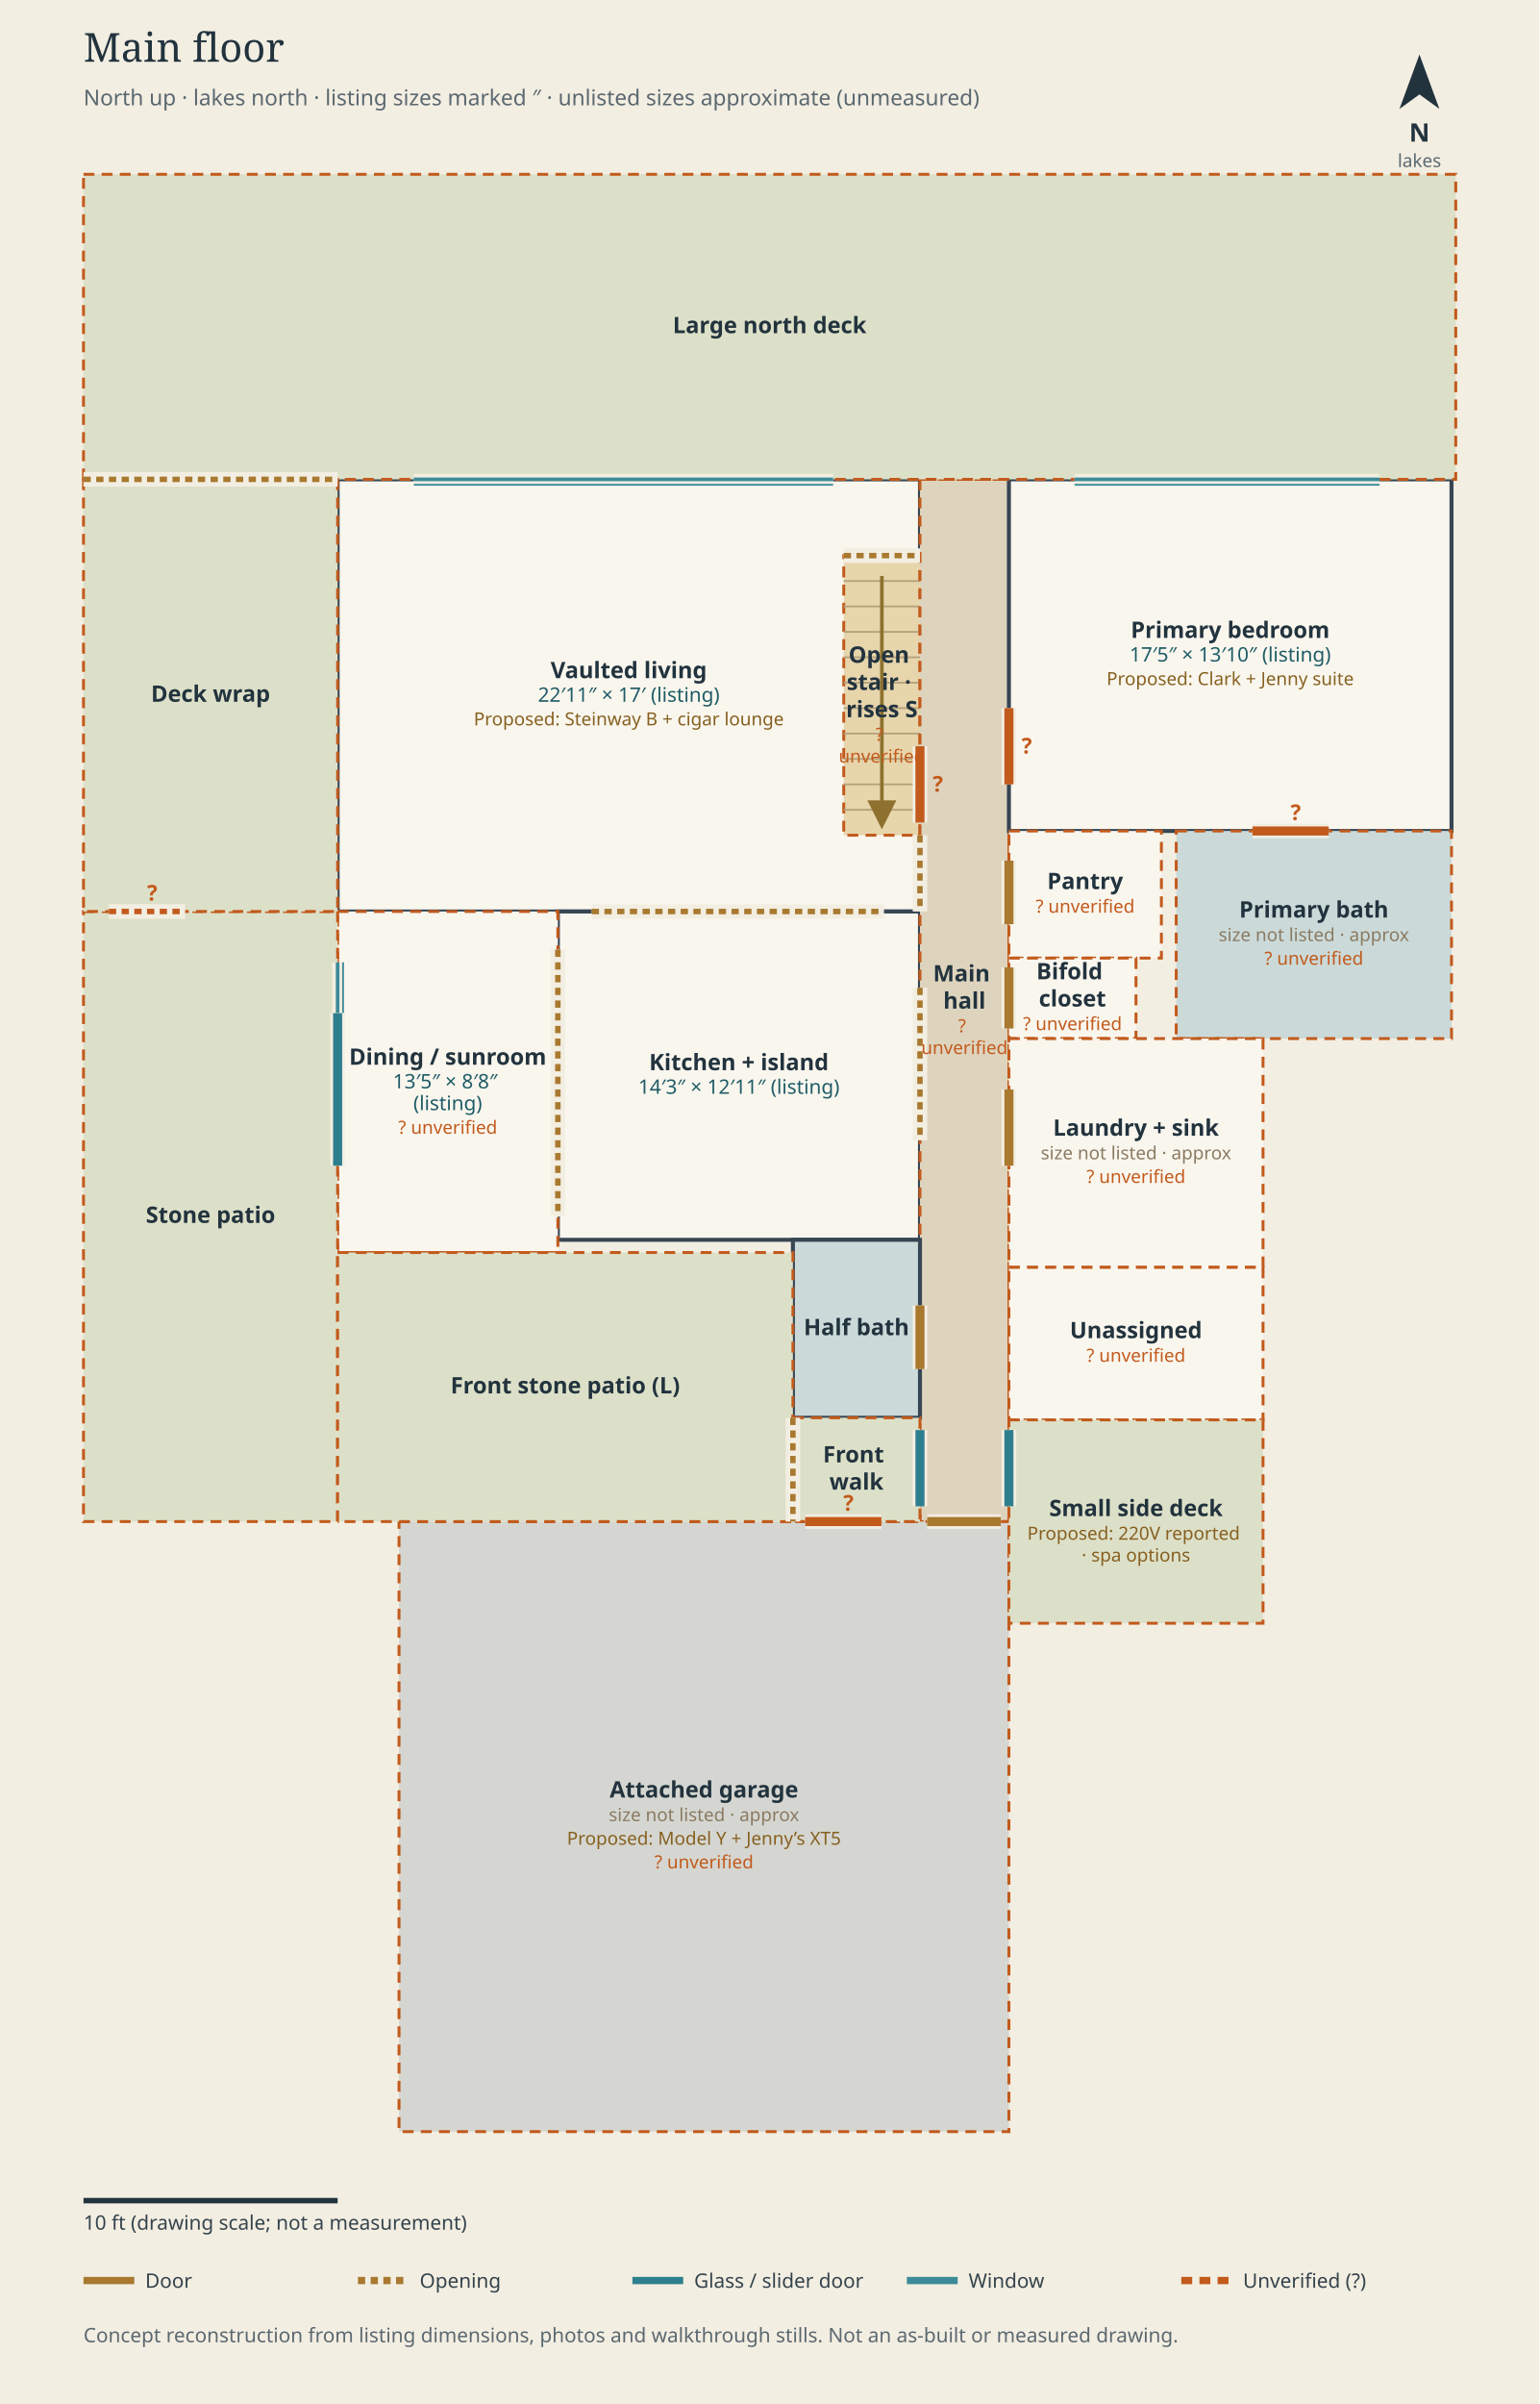
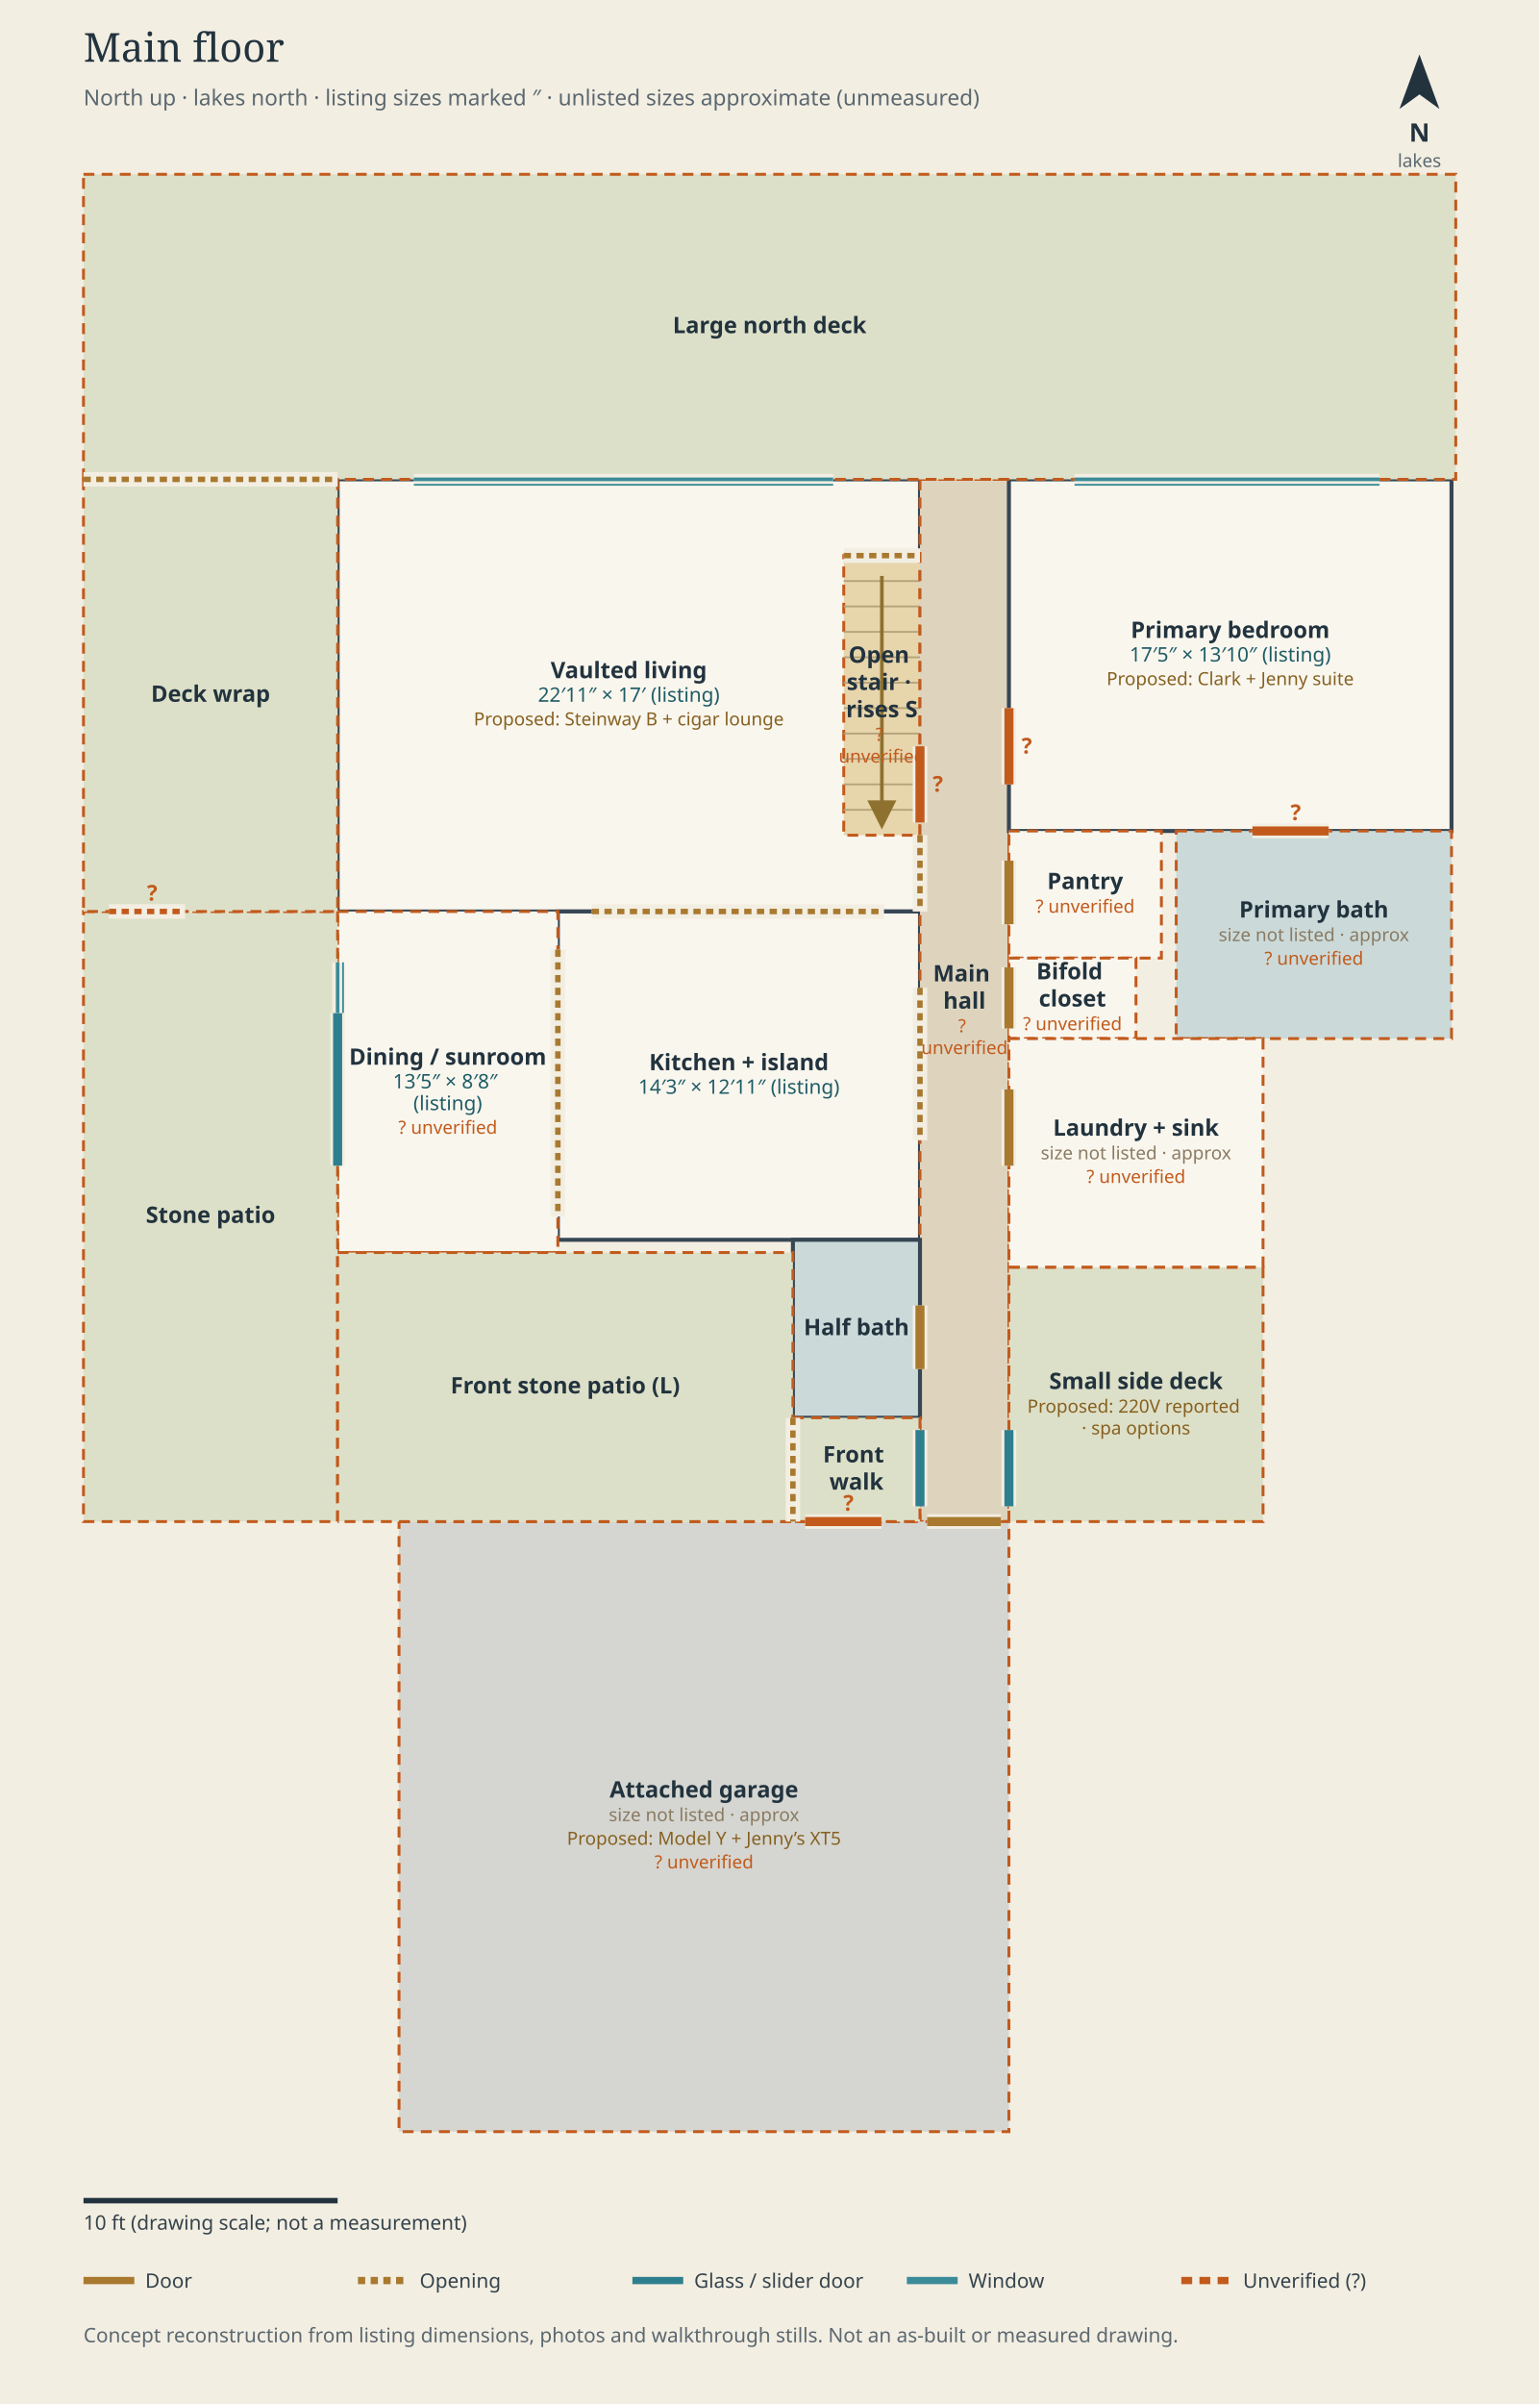
<svg xmlns="http://www.w3.org/2000/svg" role="img" aria-labelledby="title desc" viewBox="0 0 848 1324">
  <rect width="848" height="1324" fill="#f3eee2" />
  <text x="46" y="34" font-family="Georgia,serif" font-size="22" fill="#22333e">Main floor</text>
  <text x="46" y="58" font-family="system-ui,sans-serif" font-size="12" fill="#5b6870">North up · lakes north · listing sizes marked ″ · unlisted sizes approximate (unmeasured)</text>
  <g font-family="system-ui,sans-serif">
    <path d="M782 30 l-11 30 l11 -8 l11 8 z" fill="#22333e" />
    <text x="782" y="78" text-anchor="middle" font-size="14" font-weight="700" fill="#22333e">N</text>
    <text x="782" y="92" text-anchor="middle" font-size="10" fill="#5b6870">lakes</text>
  </g>
  <g>
    <rect x="186" y="264" width="320.834" height="238" fill="#f9f6ee" stroke="#374653" stroke-width="2.2" />
  </g>
  <g>
    <rect x="464.834" y="306" width="42" height="154" fill="#e7d5ac" stroke="#c25a1c" stroke-width="1.6" stroke-dasharray="6 4" />
  </g>
  <path d="M464.834 320h42" stroke="#b6a37c" stroke-width="1" />
  <path d="M464.834 334h42" stroke="#b6a37c" stroke-width="1" />
  <path d="M464.834 348h42" stroke="#b6a37c" stroke-width="1" />
  <path d="M464.834 362h42" stroke="#b6a37c" stroke-width="1" />
  <path d="M464.834 376h42" stroke="#b6a37c" stroke-width="1" />
  <path d="M464.834 390h42" stroke="#b6a37c" stroke-width="1" />
  <path d="M464.834 404h42" stroke="#b6a37c" stroke-width="1" />
  <path d="M464.834 418h42" stroke="#b6a37c" stroke-width="1" />
  <path d="M464.834 432h42" stroke="#b6a37c" stroke-width="1" />
  <path d="M464.834 446h42" stroke="#b6a37c" stroke-width="1" />
  <path d="M485.834 317.2V448.8" stroke="#8e712e" stroke-width="2" marker-end="url(#ar)" />
  <g>
    <rect x="307.334" y="502" width="199.5" height="180.834" fill="#f9f6ee" stroke="#374653" stroke-width="2.2" />
  </g>
  <g>
    <rect x="186" y="502" width="121.334" height="187.834" fill="#f9f6ee" stroke="#c25a1c" stroke-width="1.6" stroke-dasharray="6 4" />
  </g>
  <g>
    <rect x="506.834" y="264" width="49" height="574" fill="#ded4be" stroke="#c25a1c" stroke-width="1.6" stroke-dasharray="6 4" />
  </g>
  <g>
    <rect x="555.834" y="264" width="243.834" height="193.666" fill="#f9f6ee" stroke="#374653" stroke-width="2.2" />
  </g>
  <g>
    <rect x="648" y="457.666" width="151.666" height="114.334" fill="#cbdad9" stroke="#c25a1c" stroke-width="1.6" stroke-dasharray="6 4" />
  </g>
  <g>
    <rect x="555.834" y="457.666" width="84" height="70" fill="#f9f6ee" stroke="#c25a1c" stroke-width="1.6" stroke-dasharray="6 4" />
  </g>
  <g>
    <rect x="555.834" y="527.666" width="70" height="44.334" fill="#f9f6ee" stroke="#c25a1c" stroke-width="1.6" stroke-dasharray="6 4" />
  </g>
  <g>
    <rect x="555.834" y="572" width="140" height="126" fill="#f9f6ee" stroke="#c25a1c" stroke-width="1.6" stroke-dasharray="6 4" />
  </g>
  <g>
-     <rect x="555.834" y="698" width="140" height="84" fill="#f9f6ee" stroke="#c25a1c" stroke-width="1.6" stroke-dasharray="6 4" />
-   </g>
-   <g>
    <rect x="436.834" y="682.834" width="70" height="98" fill="#cbdad9" stroke="#374653" stroke-width="2.2" />
  </g>
  <g>
    <rect x="219.834" y="838" width="336" height="336" fill="#d5d6d1" stroke="#c25a1c" stroke-width="1.6" stroke-dasharray="6 4" />
  </g>
  <g>
    <rect x="46" y="502" width="140" height="336" fill="#dde0c8" stroke="#c25a1c" stroke-width="1.6" stroke-dasharray="6 4" />
  </g>
  <g>
    <rect x="186" y="689.834" width="250.834" height="148.166" fill="#dde0c8" stroke="#c25a1c" stroke-width="1.6" stroke-dasharray="6 4" />
  </g>
  <g>
    <rect x="436.834" y="780.834" width="70" height="57.166" fill="#dde0c8" stroke="#c25a1c" stroke-width="1.6" stroke-dasharray="6 4" />
  </g>
  <g>
-     <rect x="555.834" y="782" width="140" height="112" fill="#dde0c8" stroke="#c25a1c" stroke-width="1.6" stroke-dasharray="6 4" />
+     <rect x="555.834" y="698" width="140" height="140" fill="#dde0c8" stroke="#c25a1c" stroke-width="1.6" stroke-dasharray="6 4" />
  </g>
  <g>
    <rect x="46" y="96" width="756" height="168" fill="#dde0c8" stroke="#c25a1c" stroke-width="1.6" stroke-dasharray="6 4" />
  </g>
  <g>
    <rect x="46" y="264" width="140" height="238" fill="#dde0c8" stroke="#c25a1c" stroke-width="1.6" stroke-dasharray="6 4" />
  </g>
  <defs>
    <marker id="ar" markerWidth="8" markerHeight="8" refX="4" refY="4" orient="auto">
      <path d="M0 0L8 4L0 8z" fill="#8e712e" />
    </marker>
  </defs>
  <path d="M228 264l231 0" stroke="#f3eee2" stroke-width="6" />
  <path d="M228 264l231 0" stroke="#3c8b99" stroke-width="2" />
  <path d="M228 267l231 0" stroke="#3c8b99" stroke-width="1" />
  <path d="M592 264l168 0" stroke="#f3eee2" stroke-width="6" />
  <path d="M592 264l168 0" stroke="#3c8b99" stroke-width="2" />
  <path d="M592 267l168 0" stroke="#3c8b99" stroke-width="1" />
  <path d="M186 530l0 28" stroke="#f3eee2" stroke-width="6" />
  <path d="M186 530l0 28" stroke="#3c8b99" stroke-width="2" />
  <path d="M189 530l0 28" stroke="#3c8b99" stroke-width="1" />
  <path d="M326 502l161 0" stroke="#f3eee2" stroke-width="8" />
  <path d="M326 502l161 0" stroke="#a8792f" stroke-width="3" stroke-dasharray="4 3" />
  <path d="M307.334 523l0 147" stroke="#f3eee2" stroke-width="8" />
  <path d="M307.334 523l0 147" stroke="#a8792f" stroke-width="3" stroke-dasharray="4 3" />
  <path d="M464.834 306l42 0" stroke="#f3eee2" stroke-width="8" />
  <path d="M464.834 306l42 0" stroke="#a8792f" stroke-width="3" stroke-dasharray="4 3" />
  <path d="M506.834 460l0 42" stroke="#f3eee2" stroke-width="8" />
  <path d="M506.834 460l0 42" stroke="#a8792f" stroke-width="3" stroke-dasharray="4 3" />
  <path d="M506.834 411l0 42" stroke="#f3eee2" stroke-width="8" />
  <path d="M506.834 411l0 42" stroke="#c25a1c" stroke-width="5" />
  <text x="513.834" y="436" font-family="system-ui,sans-serif" font-size="12" font-weight="700" fill="#c25a1c">?</text>
  <path d="M506.834 544l0 84" stroke="#f3eee2" stroke-width="8" />
  <path d="M506.834 544l0 84" stroke="#a8792f" stroke-width="3" stroke-dasharray="4 3" />
  <path d="M555.834 390l0 42" stroke="#f3eee2" stroke-width="8" />
  <path d="M555.834 390l0 42" stroke="#c25a1c" stroke-width="5" />
  <text x="562.834" y="415" font-family="system-ui,sans-serif" font-size="12" font-weight="700" fill="#c25a1c">?</text>
  <path d="M690 457.666l42 0" stroke="#f3eee2" stroke-width="8" />
  <path d="M690 457.666l42 0" stroke="#c25a1c" stroke-width="5" />
  <text x="711" y="451.666" font-family="system-ui,sans-serif" font-size="12" font-weight="700" fill="#c25a1c">?</text>
  <path d="M555.834 474l0 35" stroke="#f3eee2" stroke-width="8" />
  <path d="M555.834 474l0 35" stroke="#a8792f" stroke-width="5" />
  <path d="M555.834 532.8l0 33.6" stroke="#f3eee2" stroke-width="8" />
  <path d="M555.834 532.8l0 33.6" stroke="#a8792f" stroke-width="5" />
  <path d="M555.834 600l0 42" stroke="#f3eee2" stroke-width="8" />
  <path d="M555.834 600l0 42" stroke="#a8792f" stroke-width="5" />
  <path d="M506.834 719l0 35" stroke="#f3eee2" stroke-width="8" />
  <path d="M506.834 719l0 35" stroke="#a8792f" stroke-width="5" />
  <path d="M510.8 838l40.6 0" stroke="#f3eee2" stroke-width="8" />
  <path d="M510.8 838l40.6 0" stroke="#a8792f" stroke-width="5" />
  <path d="M186 558l0 84" stroke="#f3eee2" stroke-width="8" />
  <path d="M186 558l0 84" stroke="#2e7f8e" stroke-width="5" />
  <path d="M506.834 787.6l0 42" stroke="#f3eee2" stroke-width="8" />
  <path d="M506.834 787.6l0 42" stroke="#2e7f8e" stroke-width="5" />
  <path d="M443.6 838l42 0" stroke="#f3eee2" stroke-width="8" />
  <path d="M443.6 838l42 0" stroke="#c25a1c" stroke-width="5" />
  <text x="464.6" y="832" font-family="system-ui,sans-serif" font-size="12" font-weight="700" fill="#c25a1c">?</text>
  <path d="M555.834 787.6l0 42" stroke="#f3eee2" stroke-width="8" />
  <path d="M555.834 787.6l0 42" stroke="#2e7f8e" stroke-width="5" />
  <path d="M46 264l140 0" stroke="#f3eee2" stroke-width="8" />
  <path d="M46 264l140 0" stroke="#a8792f" stroke-width="3" stroke-dasharray="4 3" />
  <path d="M60 502l42 0" stroke="#f3eee2" stroke-width="8" />
  <path d="M60 502l42 0" stroke="#c25a1c" stroke-width="3" stroke-dasharray="4 3" />
  <text x="81" y="496" font-family="system-ui,sans-serif" font-size="12" font-weight="700" fill="#c25a1c">?</text>
  <path d="M436.834 780.834l0 57.166" stroke="#f3eee2" stroke-width="8" />
  <path d="M436.834 780.834l0 57.166" stroke="#a8792f" stroke-width="3" stroke-dasharray="4 3" />
  <text x="346.417" y="373.5" text-anchor="middle" fill="#22333e" font-family="system-ui,sans-serif" font-size="12.5" font-weight="600">
    <tspan x="346.417" dy="0">Vaulted living</tspan>
  </text>
  <text x="346.417" y="386.5" text-anchor="middle" fill="#1f5c66" font-family="system-ui,sans-serif" font-size="11">
    <tspan x="346.417" dy="0">22′11″ × 17′ (listing)</tspan>
  </text>
  <text x="346.417" y="399.5" text-anchor="middle" fill="#866020" font-family="system-ui,sans-serif" font-size="10">
    <tspan x="346.417" dy="0">Proposed: Steinway B + cigar lounge</tspan>
  </text>
  <text x="485.834" y="365" text-anchor="middle" fill="#22333e" font-family="system-ui,sans-serif" font-size="12.5" font-weight="600">
    <tspan x="485.834" dy="0">Open</tspan>
    <tspan x="485.834" dy="15">stair ·</tspan>
    <tspan x="485.834" dy="15">rises S</tspan>
  </text>
  <text x="485.834" y="408" text-anchor="middle" fill="#c25a1c" font-family="system-ui,sans-serif" font-size="10">
    <tspan x="485.834" dy="0">?</tspan>
    <tspan x="485.834" dy="12">unverified</tspan>
  </text>
  <text x="407.084" y="589.417" text-anchor="middle" fill="#22333e" font-family="system-ui,sans-serif" font-size="12.5" font-weight="600">
    <tspan x="407.084" dy="0">Kitchen + island</tspan>
  </text>
  <text x="407.084" y="602.417" text-anchor="middle" fill="#1f5c66" font-family="system-ui,sans-serif" font-size="11">
    <tspan x="407.084" dy="0">14′3″ × 12′11″ (listing)</tspan>
  </text>
  <text x="246.667" y="586.417" text-anchor="middle" fill="#22333e" font-family="system-ui,sans-serif" font-size="12.5" font-weight="600">
    <tspan x="246.667" dy="0">Dining / sunroom</tspan>
  </text>
  <text x="246.667" y="599.417" text-anchor="middle" fill="#1f5c66" font-family="system-ui,sans-serif" font-size="11">
    <tspan x="246.667" dy="0">13′5″ × 8′8″</tspan>
    <tspan x="246.667" dy="12">(listing)</tspan>
  </text>
  <text x="246.667" y="624.417" text-anchor="middle" fill="#c25a1c" font-family="system-ui,sans-serif" font-size="10">
    <tspan x="246.667" dy="0">? unverified</tspan>
  </text>
  <text x="531.334" y="540.5" text-anchor="middle" fill="#22333e" font-family="system-ui,sans-serif" font-size="12.5" font-weight="600">
    <tspan x="531.334" dy="0">Main</tspan>
    <tspan x="531.334" dy="15">hall</tspan>
  </text>
  <text x="531.334" y="568.5" text-anchor="middle" fill="#c25a1c" font-family="system-ui,sans-serif" font-size="10">
    <tspan x="531.334" dy="0">?</tspan>
    <tspan x="531.334" dy="12">unverified</tspan>
  </text>
  <text x="677.751" y="351.333" text-anchor="middle" fill="#22333e" font-family="system-ui,sans-serif" font-size="12.5" font-weight="600">
    <tspan x="677.751" dy="0">Primary bedroom</tspan>
  </text>
  <text x="677.751" y="364.333" text-anchor="middle" fill="#1f5c66" font-family="system-ui,sans-serif" font-size="11">
    <tspan x="677.751" dy="0">17′5″ × 13′10″ (listing)</tspan>
  </text>
  <text x="677.751" y="377.333" text-anchor="middle" fill="#866020" font-family="system-ui,sans-serif" font-size="10">
    <tspan x="677.751" dy="0">Proposed: Clark + Jenny suite</tspan>
  </text>
  <text x="723.833" y="505.333" text-anchor="middle" fill="#22333e" font-family="system-ui,sans-serif" font-size="12.5" font-weight="600">
    <tspan x="723.833" dy="0">Primary bath</tspan>
  </text>
  <text x="723.833" y="518.333" text-anchor="middle" fill="#8a7a62" font-family="system-ui,sans-serif" font-size="10">
    <tspan x="723.833" dy="0">size not listed · approx</tspan>
  </text>
  <text x="723.833" y="531.333" text-anchor="middle" fill="#c25a1c" font-family="system-ui,sans-serif" font-size="10">
    <tspan x="723.833" dy="0">? unverified</tspan>
  </text>
  <text x="597.834" y="489.666" text-anchor="middle" fill="#22333e" font-family="system-ui,sans-serif" font-size="12.5" font-weight="600">
    <tspan x="597.834" dy="0">Pantry</tspan>
  </text>
  <text x="597.834" y="502.666" text-anchor="middle" fill="#c25a1c" font-family="system-ui,sans-serif" font-size="10">
    <tspan x="597.834" dy="0">? unverified</tspan>
  </text>
  <text x="590.834" y="539.333" text-anchor="middle" fill="#22333e" font-family="system-ui,sans-serif" font-size="12.5" font-weight="600">
    <tspan x="590.834" dy="0">Bifold</tspan>
    <tspan x="590.834" dy="15">closet</tspan>
  </text>
  <text x="590.834" y="567.333" text-anchor="middle" fill="#c25a1c" font-family="system-ui,sans-serif" font-size="10">
    <tspan x="590.834" dy="0">? unverified</tspan>
  </text>
  <text x="625.834" y="625.5" text-anchor="middle" fill="#22333e" font-family="system-ui,sans-serif" font-size="12.5" font-weight="600">
    <tspan x="625.834" dy="0">Laundry + sink</tspan>
  </text>
  <text x="625.834" y="638.5" text-anchor="middle" fill="#8a7a62" font-family="system-ui,sans-serif" font-size="10">
    <tspan x="625.834" dy="0">size not listed · approx</tspan>
  </text>
  <text x="625.834" y="651.5" text-anchor="middle" fill="#c25a1c" font-family="system-ui,sans-serif" font-size="10">
    <tspan x="625.834" dy="0">? unverified</tspan>
  </text>
-   <text x="625.834" y="737" text-anchor="middle" fill="#22333e" font-family="system-ui,sans-serif" font-size="12.5" font-weight="600">
-     <tspan x="625.834" dy="0">Unassigned</tspan>
-   </text>
-   <text x="625.834" y="750" text-anchor="middle" fill="#c25a1c" font-family="system-ui,sans-serif" font-size="10">
-     <tspan x="625.834" dy="0">? unverified</tspan>
-   </text>
  <text x="471.834" y="735.334" text-anchor="middle" fill="#22333e" font-family="system-ui,sans-serif" font-size="12.5" font-weight="600">
    <tspan x="471.834" dy="0">Half bath</tspan>
  </text>
  <text x="387.834" y="990" text-anchor="middle" fill="#22333e" font-family="system-ui,sans-serif" font-size="12.5" font-weight="600">
    <tspan x="387.834" dy="0">Attached garage</tspan>
  </text>
  <text x="387.834" y="1003" text-anchor="middle" fill="#8a7a62" font-family="system-ui,sans-serif" font-size="10">
    <tspan x="387.834" dy="0">size not listed · approx</tspan>
  </text>
  <text x="387.834" y="1016" text-anchor="middle" fill="#866020" font-family="system-ui,sans-serif" font-size="10">
    <tspan x="387.834" dy="0">Proposed: Model Y + Jenny’s XT5</tspan>
  </text>
  <text x="387.834" y="1029" text-anchor="middle" fill="#c25a1c" font-family="system-ui,sans-serif" font-size="10">
    <tspan x="387.834" dy="0">? unverified</tspan>
  </text>
  <text x="116" y="673.5" text-anchor="middle" fill="#22333e" font-family="system-ui,sans-serif" font-size="12.5" font-weight="600">
    <tspan x="116" dy="0">Stone patio</tspan>
  </text>
  <text x="311.417" y="767.417" text-anchor="middle" fill="#22333e" font-family="system-ui,sans-serif" font-size="12.5" font-weight="600">
    <tspan x="311.417" dy="0">Front stone patio (L)</tspan>
  </text>
  <text x="471.834" y="805.417" text-anchor="middle" fill="#22333e" font-family="system-ui,sans-serif" font-size="12.5" font-weight="600">
    <tspan x="471.834" dy="0">Front</tspan>
    <tspan x="471.834" dy="15">walk</tspan>
  </text>
-   <text x="625.834" y="835" text-anchor="middle" fill="#22333e" font-family="system-ui,sans-serif" font-size="12.5" font-weight="600">
+   <text x="625.834" y="765" text-anchor="middle" fill="#22333e" font-family="system-ui,sans-serif" font-size="12.5" font-weight="600">
    <tspan x="625.834" dy="0">Small side deck</tspan>
  </text>
-   <text x="625.834" y="848" text-anchor="middle" fill="#866020" font-family="system-ui,sans-serif" font-size="10">
+   <text x="625.834" y="778" text-anchor="middle" fill="#866020" font-family="system-ui,sans-serif" font-size="10">
    <tspan x="625.834" dy="0">Proposed: 220V reported</tspan>
    <tspan x="625.834" dy="12">· spa options</tspan>
  </text>
  <text x="424" y="183.5" text-anchor="middle" fill="#22333e" font-family="system-ui,sans-serif" font-size="12.5" font-weight="600">
    <tspan x="424" dy="0">Large north deck</tspan>
  </text>
  <text x="116" y="386.5" text-anchor="middle" fill="#22333e" font-family="system-ui,sans-serif" font-size="12.5" font-weight="600">
    <tspan x="116" dy="0">Deck wrap</tspan>
  </text>
  <g font-family="system-ui,sans-serif" font-size="11" fill="#34434c">
    <path d="M46 1212h140" stroke="#22333e" stroke-width="3" />
    <text x="46" y="1228">10 ft (drawing scale; not a measurement)</text>
    <path d="M46 1256h28" stroke="#a8792f" stroke-width="4" />
    <text x="80" y="1260">Door</text>
    <path d="M197.2 1256h28" stroke="#a8792f" stroke-width="4" stroke-dasharray="4 3" />
    <text x="231.2" y="1260">Opening</text>
    <path d="M348.4 1256h28" stroke="#2e7f8e" stroke-width="4" />
    <text x="382.4" y="1260">Glass / slider door</text>
    <path d="M499.6 1256h28" stroke="#3c8b99" stroke-width="4" />
    <text x="533.6" y="1260">Window</text>
    <path d="M650.8 1256h28" stroke="#c25a1c" stroke-width="4" stroke-dasharray="6 4" />
    <text x="684.8" y="1260">Unverified (?)</text>
    <text x="46" y="1290" fill="#5b6870">Concept reconstruction from listing dimensions, photos and walkthrough stills. Not an as-built or measured drawing.</text>
  </g>
</svg>
